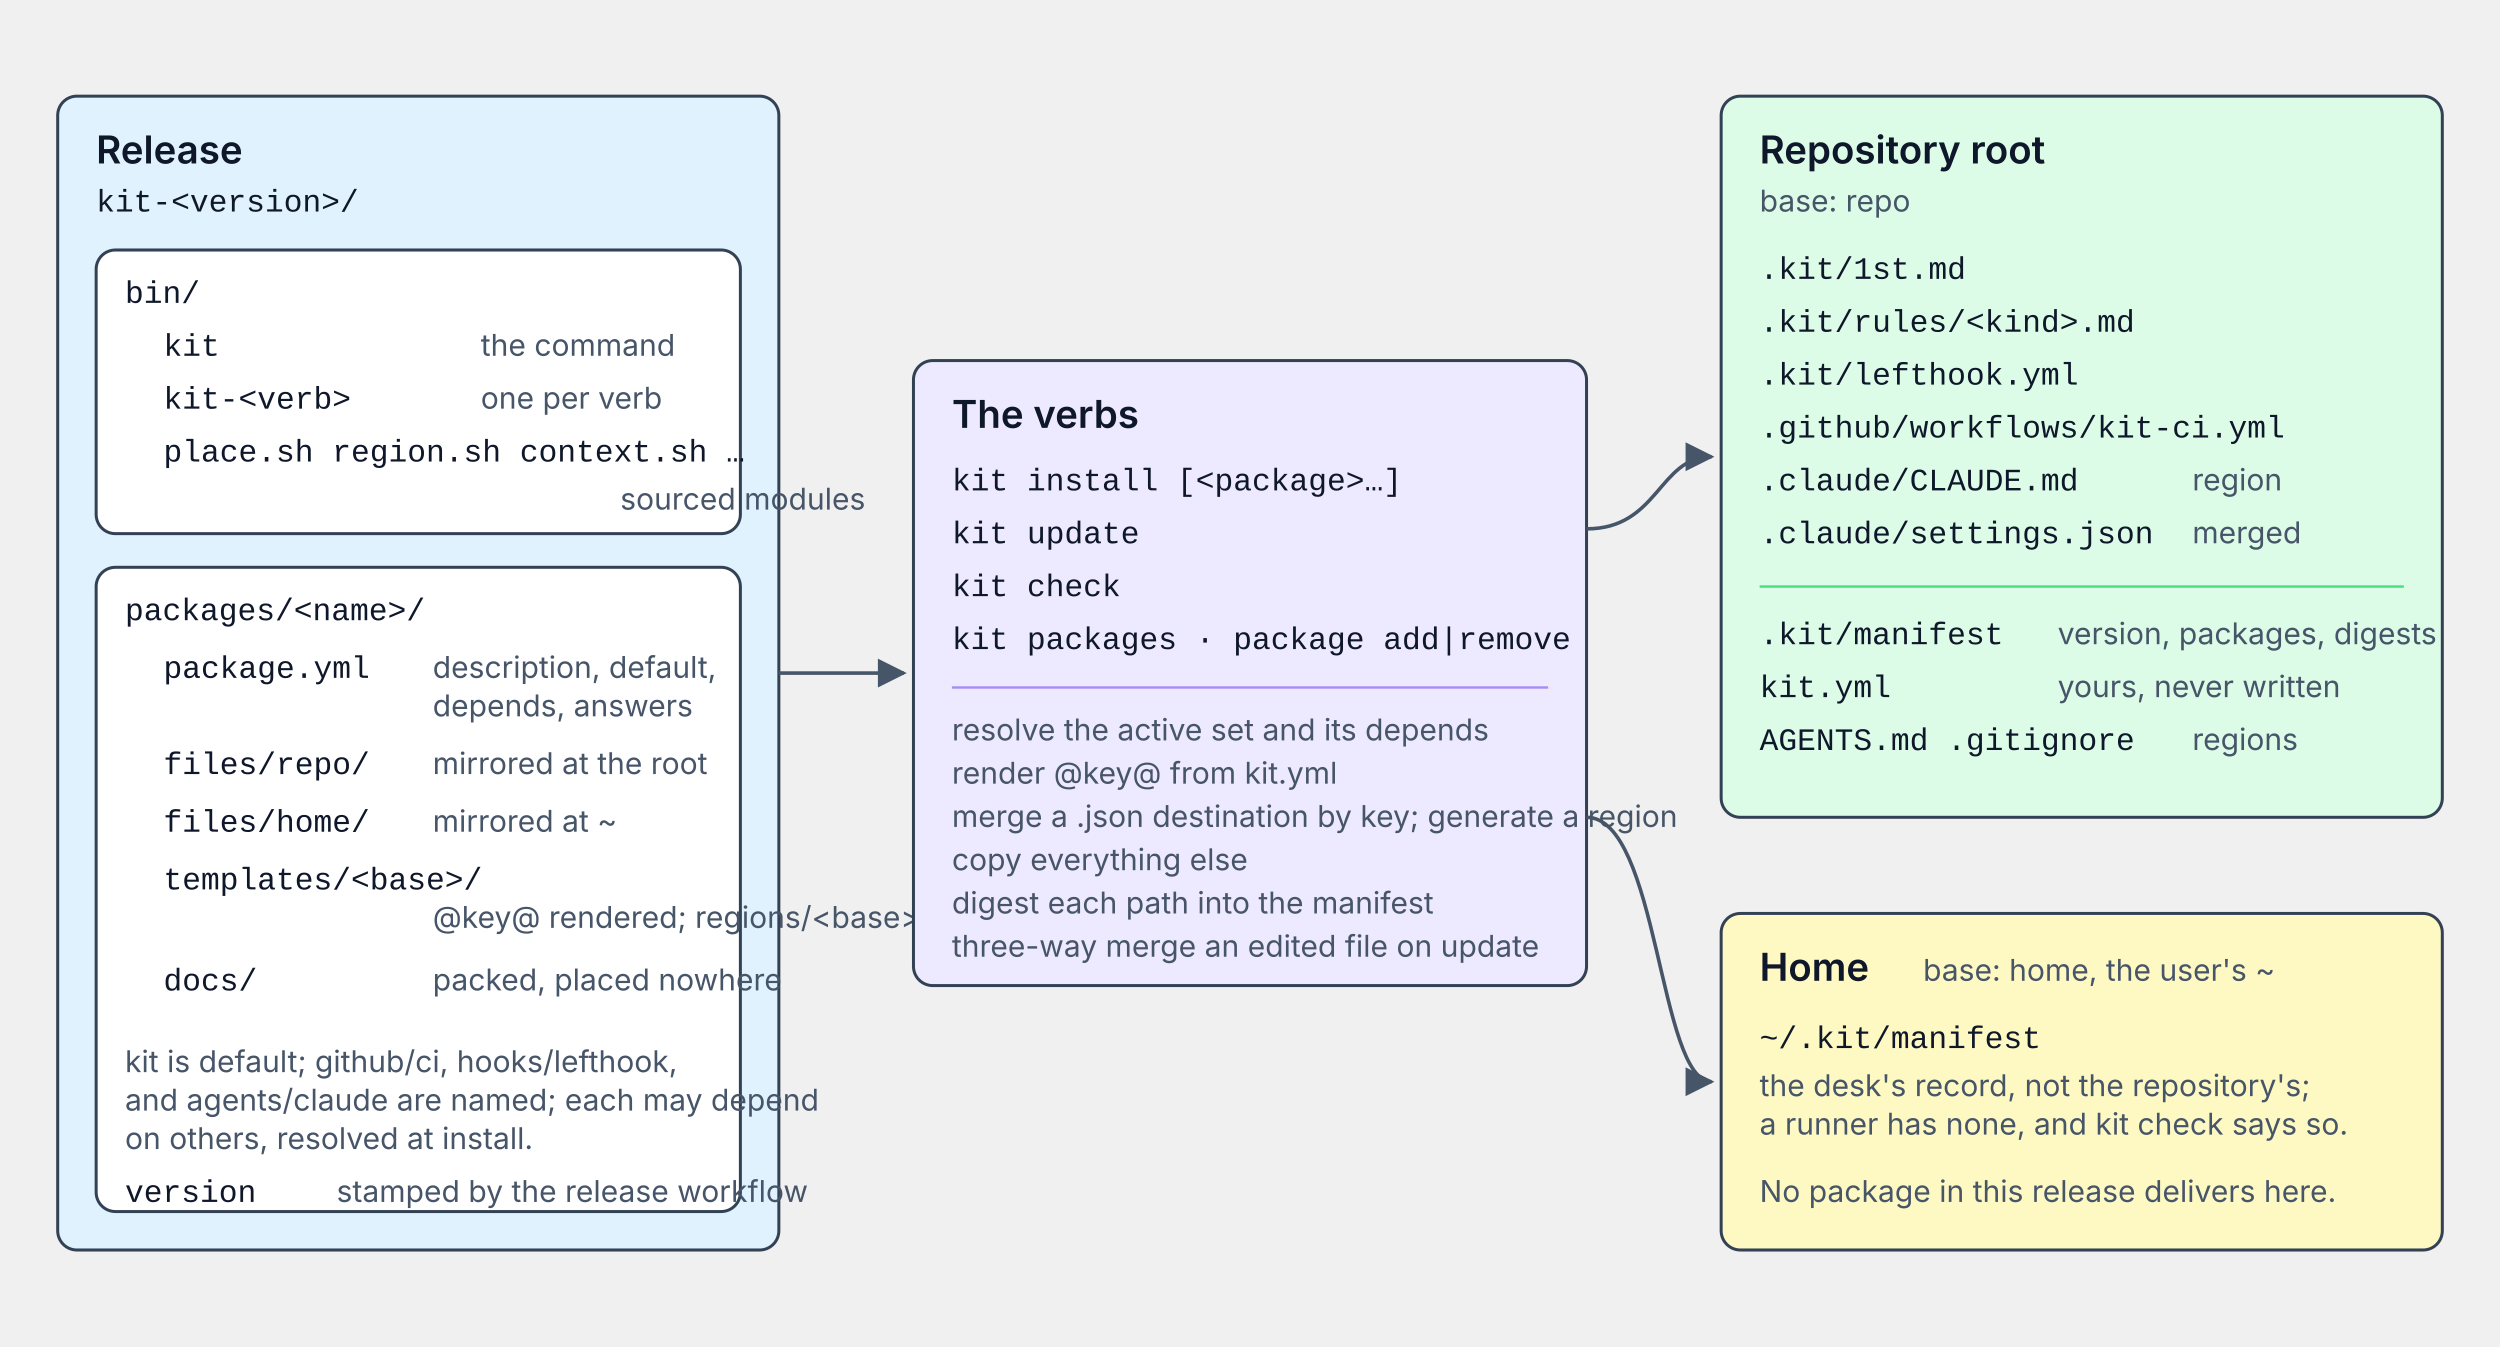
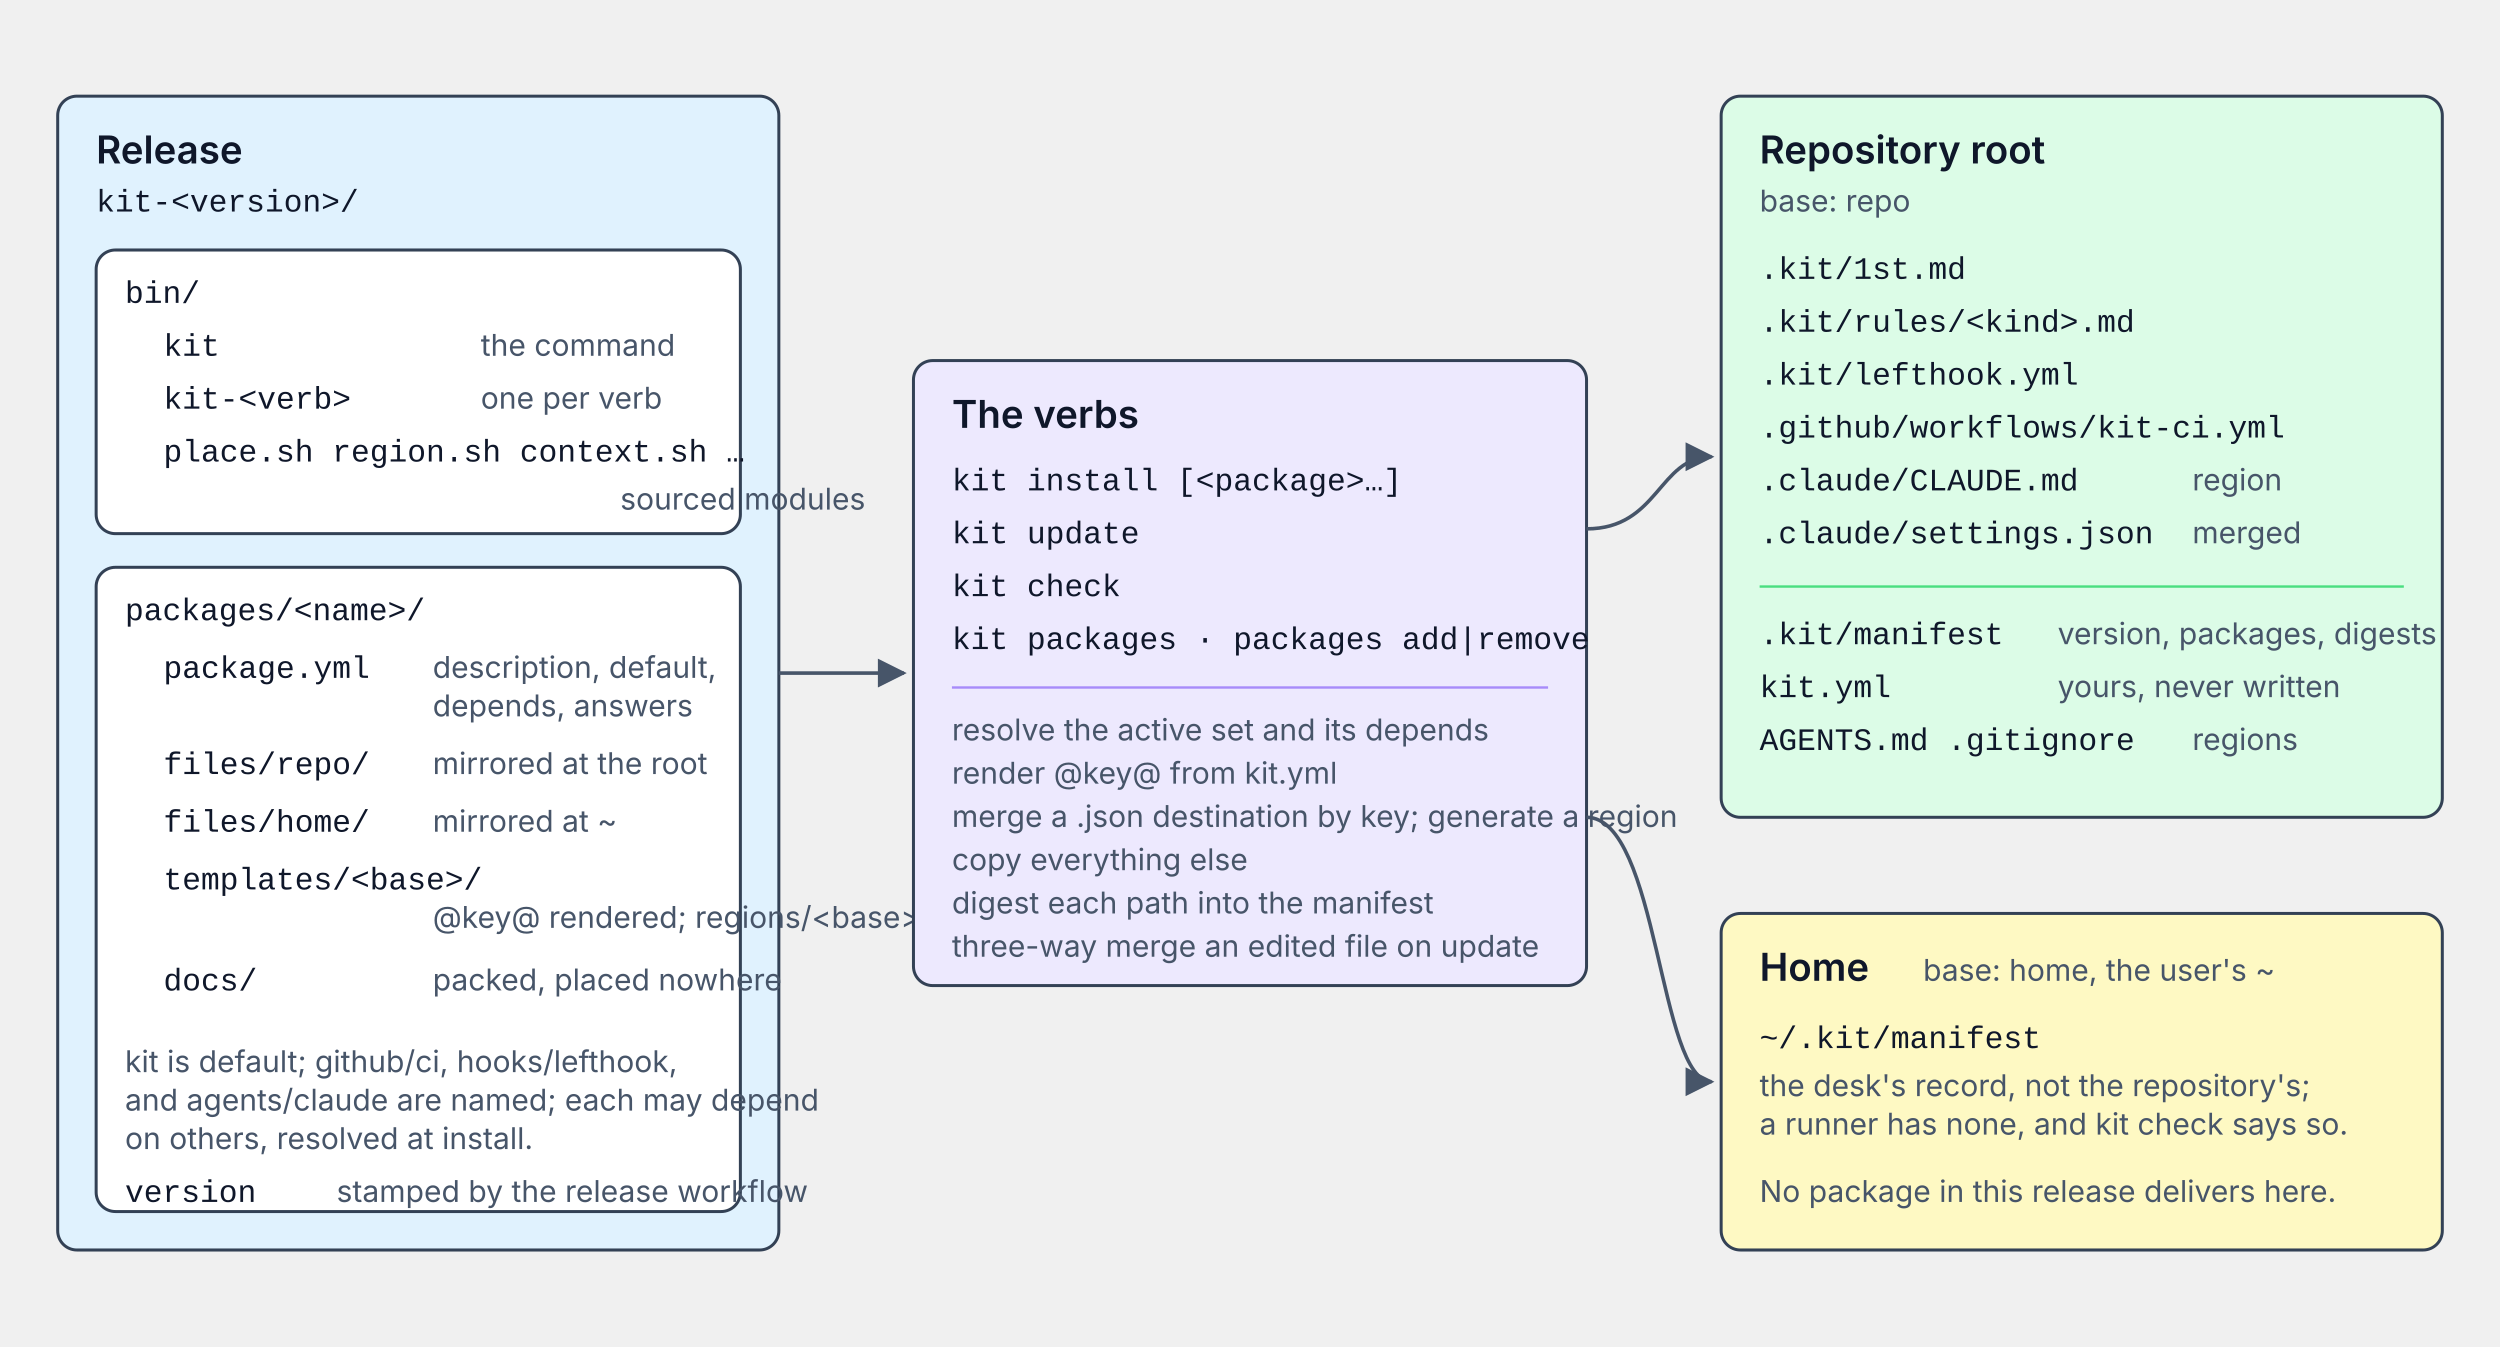
<svg xmlns="http://www.w3.org/2000/svg" viewBox="0 0 1040 560" width="1040" height="560" role="img" aria-labelledby="title desc">
  <defs>
    <marker id="arrow" viewBox="0 0 10 10" refX="9" refY="5" markerWidth="8" markerHeight="8" orient="auto-start-reverse">
      <path d="M 0 0 L 10 5 L 0 10 z" fill="#475569" />
    </marker>
    <style>
      text { font-family: Inter, -apple-system, "Segoe UI", Helvetica, Arial, sans-serif; font-size: 14px; fill: #0f172a; }
      .h { font-size: 16px; font-weight: 600; }
      .m { font-family: "SF Mono", Menlo, Consolas, "Liberation Mono", monospace; font-size: 13px; }
      .d { fill: #475569; font-size: 12.5px; }
      .box { stroke: #334155; stroke-width: 1.25; rx: 8; }
      .edge { stroke: #475569; stroke-width: 1.5; fill: none; marker-end: url(#arrow); }
    </style>
  </defs>
  <rect class="box" x="24" y="40" width="300" height="480" fill="#e0f2fe" />
  <text class="h" x="40" y="68">Release</text>
  <text class="m" x="40" y="88">kit-&lt;version&gt;/</text>
  <rect class="box" x="40" y="104" width="268" height="118" fill="#ffffff" />
  <text class="m" x="52" y="126">bin/</text>
  <text class="m" x="68" y="148">kit</text>
  <text class="d" x="200" y="148">the command</text>
  <text class="m" x="68" y="170">kit-&lt;verb&gt;</text>
  <text class="d" x="200" y="170">one per verb</text>
  <text class="m" x="68" y="192">place.sh region.sh context.sh …</text>
  <text class="d" x="258" y="212">sourced modules</text>
  <rect class="box" x="40" y="236" width="268" height="268" fill="#ffffff" />
  <text class="m" x="52" y="258">packages/&lt;name&gt;/</text>
  <text class="m" x="68" y="282">package.yml</text>
  <text class="d" x="180" y="282">description, default,</text>
  <text class="d" x="180" y="298">depends, answers</text>
  <text class="m" x="68" y="322">files/repo/</text>
  <text class="d" x="180" y="322">mirrored at the root</text>
  <text class="m" x="68" y="346">files/home/</text>
  <text class="d" x="180" y="346">mirrored at ~</text>
  <text class="m" x="68" y="370">templates/&lt;base&gt;/</text>
  <text class="d" x="180" y="386">@key@ rendered; regions/&lt;base&gt;/</text>
  <text class="m" x="68" y="412">docs/</text>
  <text class="d" x="180" y="412">packed, placed nowhere</text>
  <text class="d" x="52" y="446">kit is default; github/ci, hooks/lefthook,</text>
  <text class="d" x="52" y="462">and agents/claude are named; each may depend</text>
  <text class="d" x="52" y="478">on others, resolved at install.</text>
  <text class="m" x="52" y="500">version</text>
  <text class="d" x="140" y="500">stamped by the release workflow</text>
  <rect class="box" x="380" y="150" width="280" height="260" fill="#ede9fe" />
  <text class="h" x="396" y="178">The verbs</text>
  <text class="m" x="396" y="204">kit install [&lt;package&gt;…]</text>
  <text class="m" x="396" y="226">kit update</text>
  <text class="m" x="396" y="248">kit check</text>
-   <text class="m" x="396" y="270">kit packages · package add|remove</text>
+   <text class="m" x="396" y="270">kit packages · packages add|remove</text>
  <line x1="396" y1="286" x2="644" y2="286" stroke="#a78bfa" stroke-width="1" />
  <text class="d" x="396" y="308">resolve the active set and its depends</text>
  <text class="d" x="396" y="326">render @key@ from kit.yml</text>
  <text class="d" x="396" y="344">merge a .json destination by key; generate a region</text>
  <text class="d" x="396" y="362">copy everything else</text>
  <text class="d" x="396" y="380">digest each path into the manifest</text>
  <text class="d" x="396" y="398">three-way merge an edited file on update</text>
  <rect class="box" x="716" y="40" width="300" height="300" fill="#dcfce7" />
  <text class="h" x="732" y="68">Repository root</text>
  <text class="d" x="732" y="88">base: repo</text>
  <text class="m" x="732" y="116">.kit/1st.md</text>
  <text class="m" x="732" y="138">.kit/rules/&lt;kind&gt;.md</text>
  <text class="m" x="732" y="160">.kit/lefthook.yml</text>
  <text class="m" x="732" y="182">.github/workflows/kit-ci.yml</text>
  <text class="m" x="732" y="204">.claude/CLAUDE.md</text>
  <text class="d" x="912" y="204">region</text>
  <text class="m" x="732" y="226">.claude/settings.json</text>
  <text class="d" x="912" y="226">merged</text>
  <line x1="732" y1="244" x2="1000" y2="244" stroke="#4ade80" stroke-width="1" />
  <text class="m" x="732" y="268">.kit/manifest</text>
  <text class="d" x="856" y="268">version, packages, digests</text>
  <text class="m" x="732" y="290">kit.yml</text>
  <text class="d" x="856" y="290">yours, never written</text>
  <text class="m" x="732" y="312">AGENTS.md .gitignore</text>
  <text class="d" x="912" y="312">regions</text>
  <rect class="box" x="716" y="380" width="300" height="140" fill="#fef9c3" />
  <text class="h" x="732" y="408">Home</text>
  <text class="d" x="800" y="408">base: home, the user's ~</text>
  <text class="m" x="732" y="436">~/.kit/manifest</text>
  <text class="d" x="732" y="456">the desk's record, not the repository's;</text>
  <text class="d" x="732" y="472">a runner has none, and kit check says so.</text>
  <text class="d" x="732" y="500">No package in this release delivers here.</text>
  <path class="edge" d="M 324 280 L 376 280" />
  <path class="edge" d="M 660 220 C 690 220, 690 190, 712 190" />
  <path class="edge" d="M 660 340 C 690 340, 690 450, 712 450" />
</svg>
